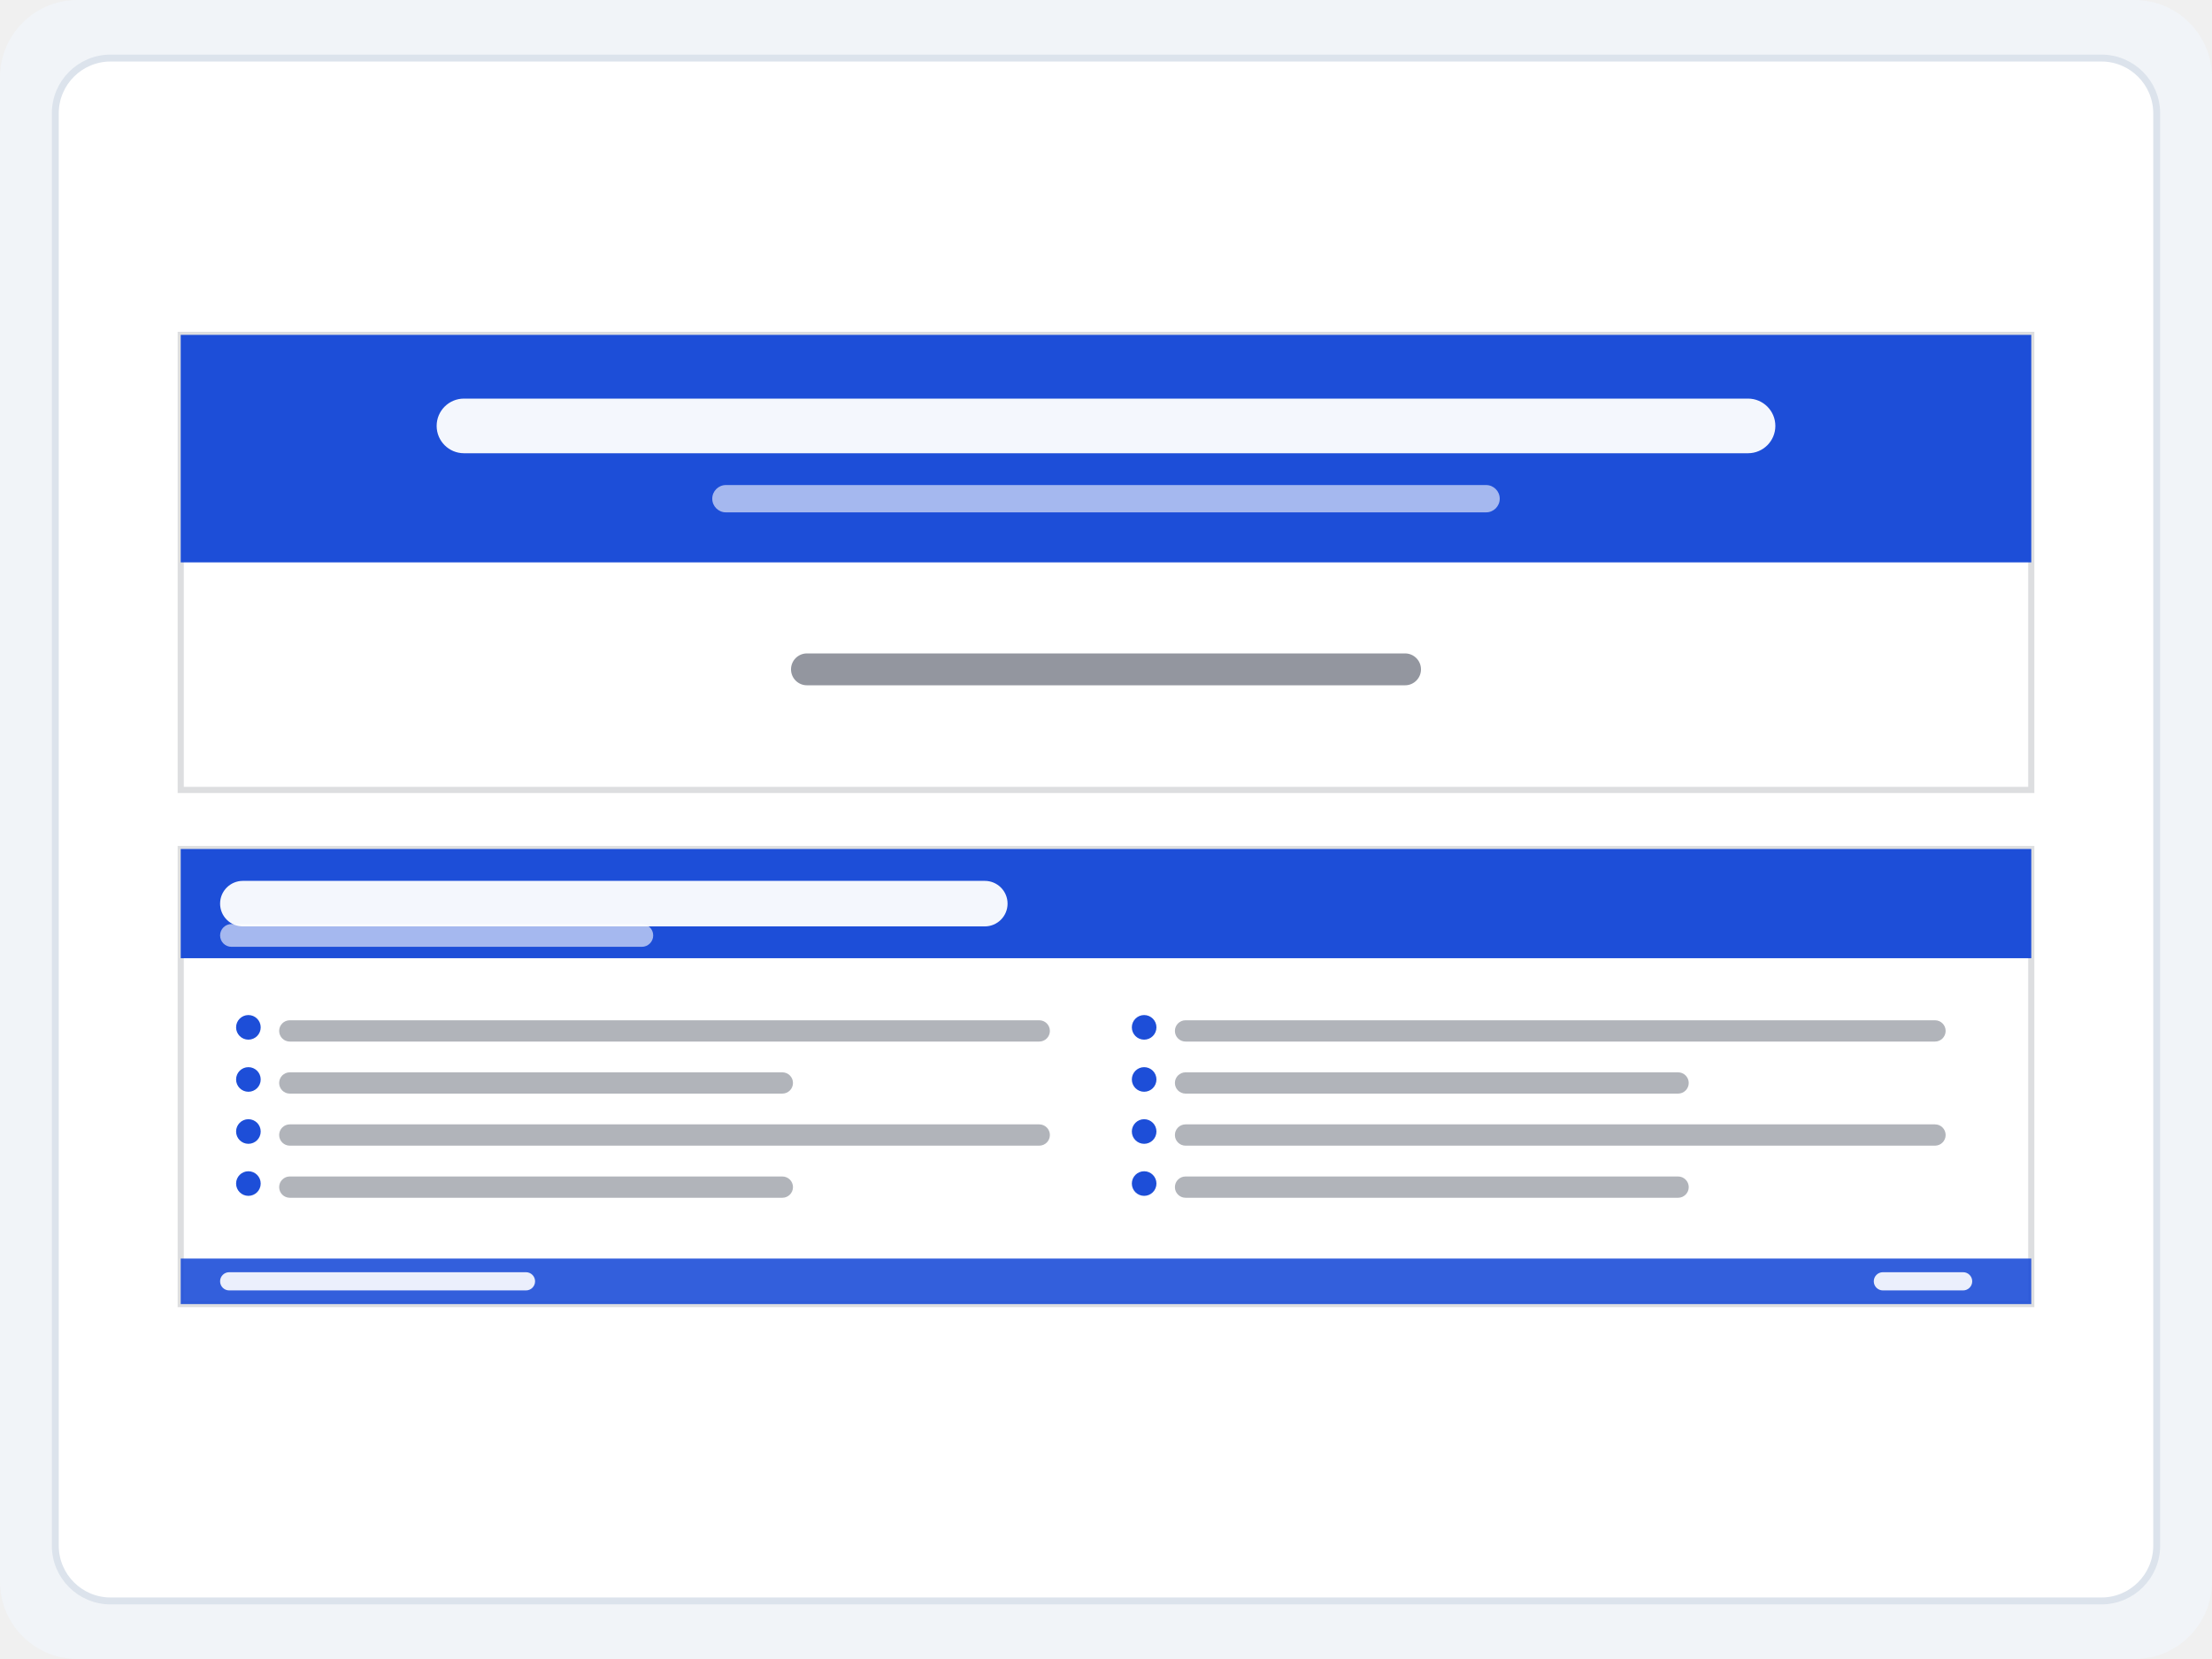
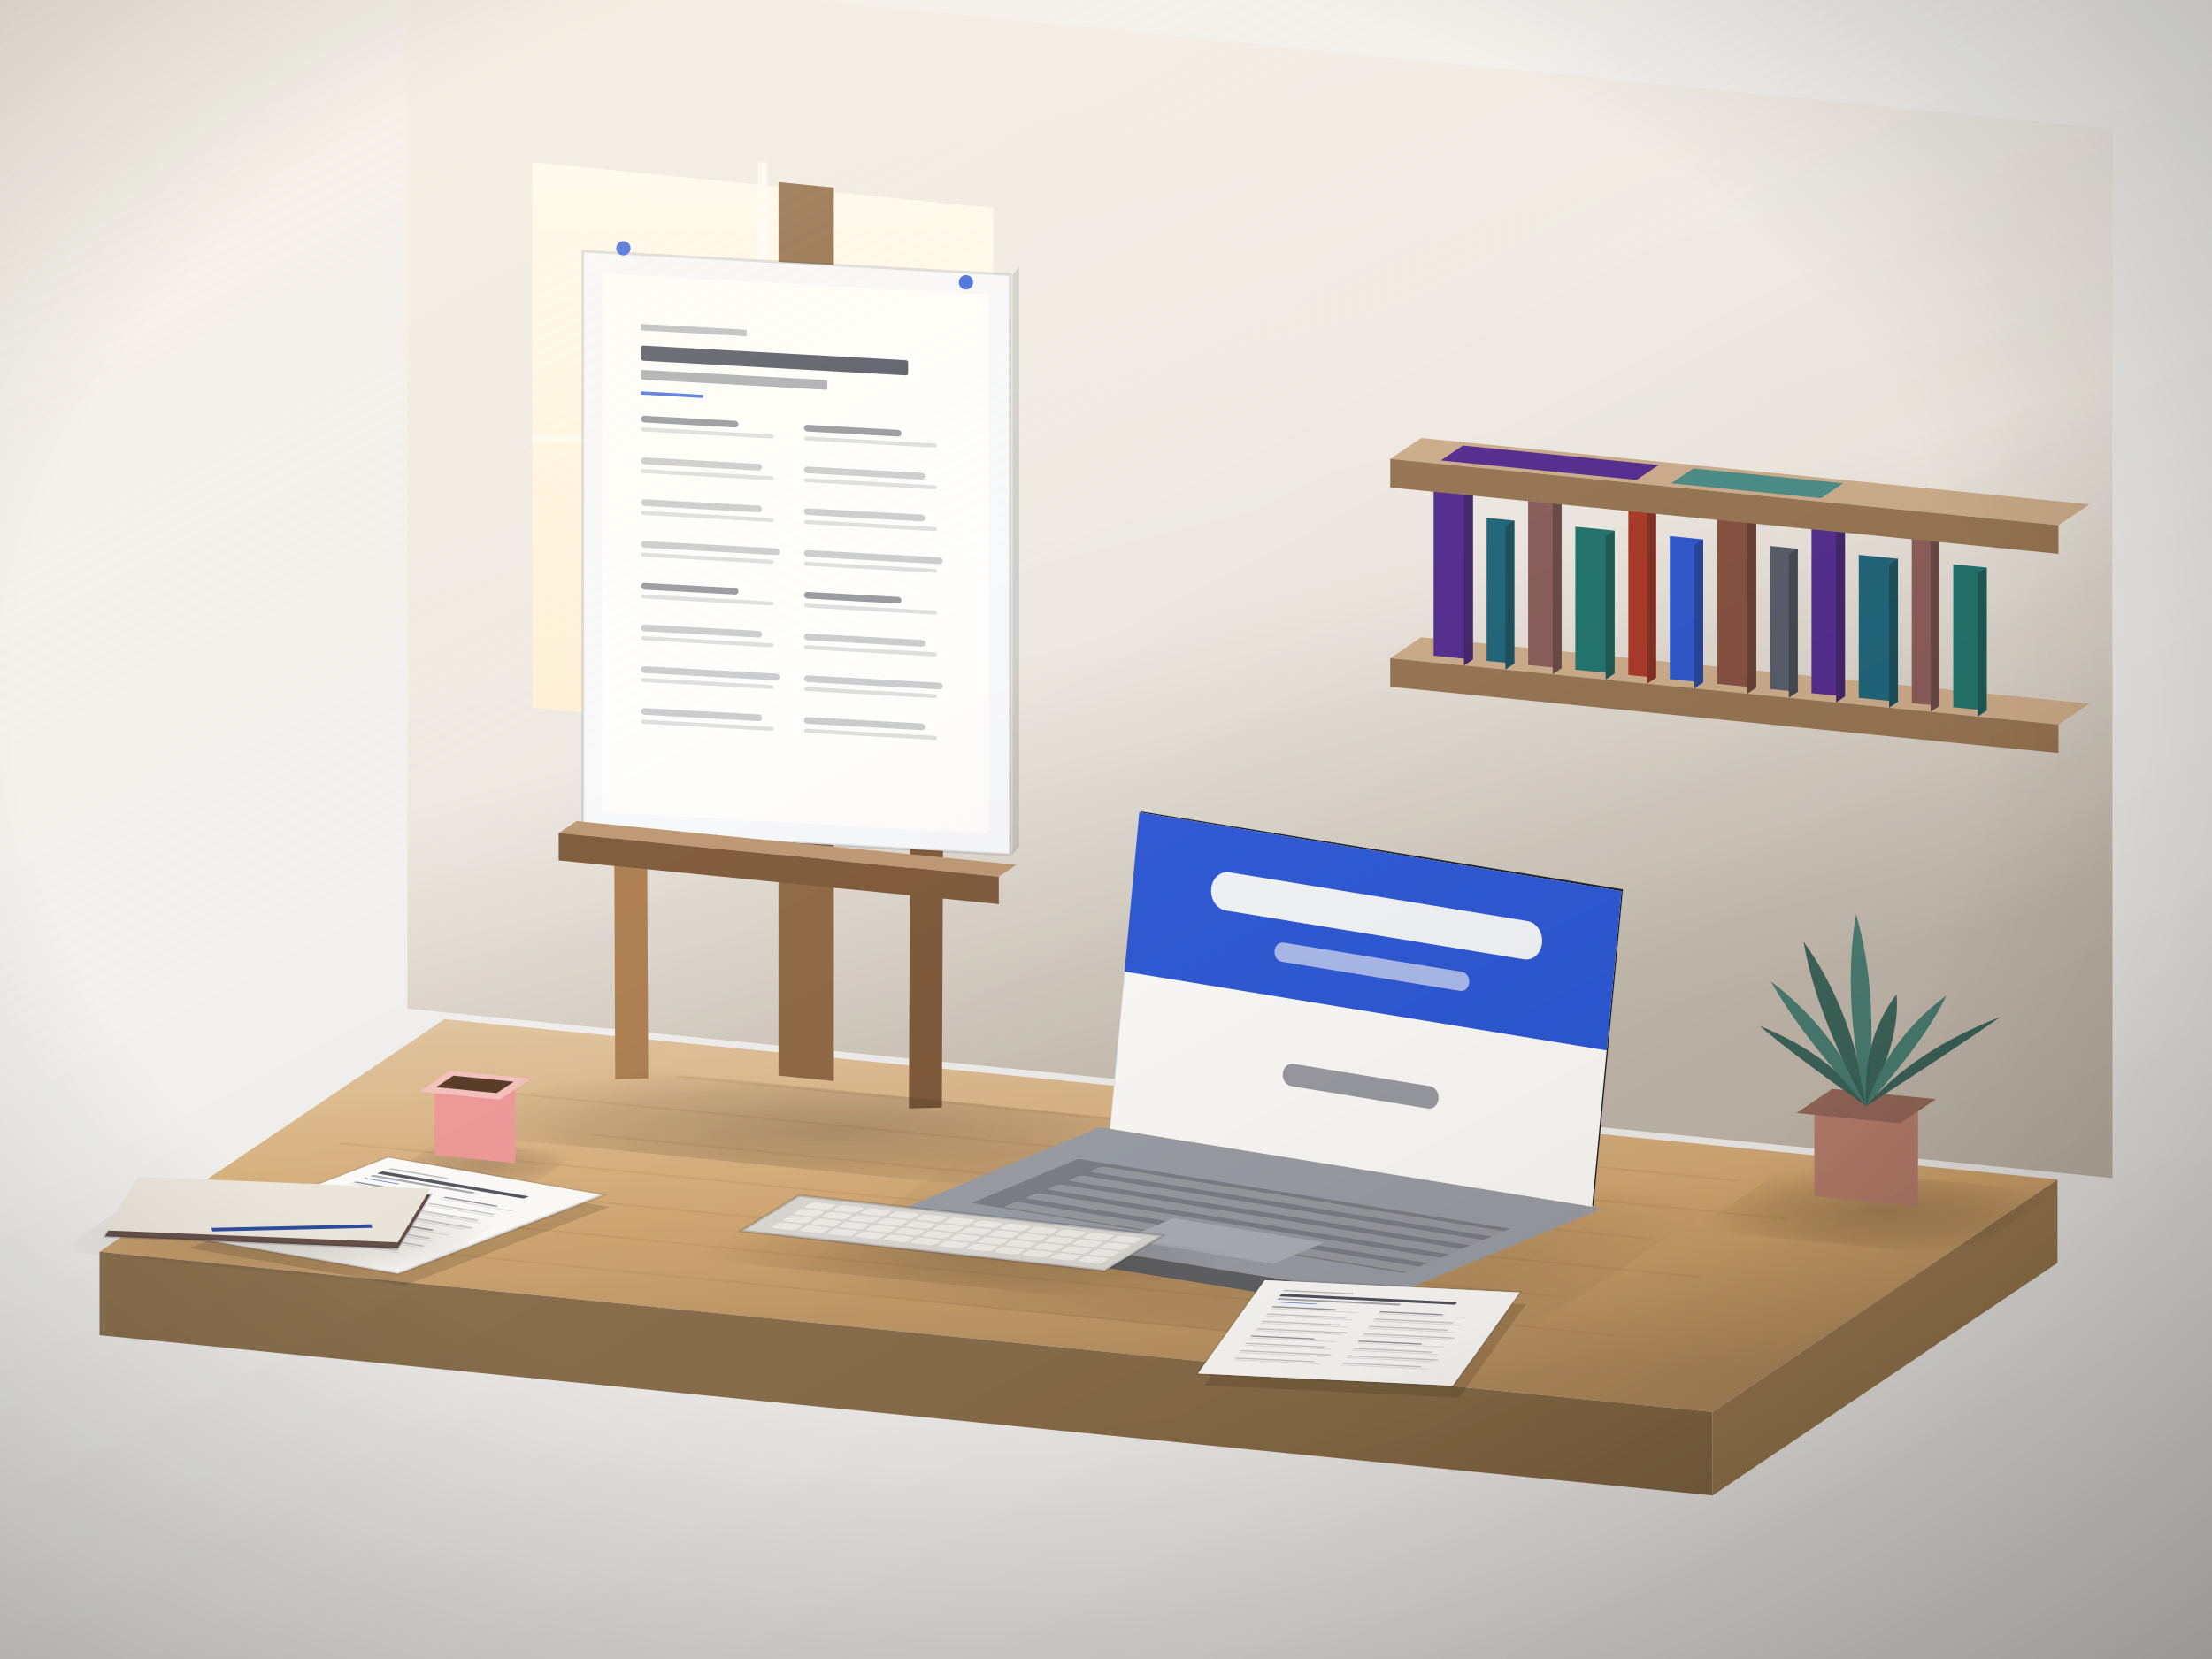
- <svg xmlns="http://www.w3.org/2000/svg" width="320" height="240" viewBox="0 0 320 240" role="img" aria-label="Madrid template preview" data-template-id="beamer-madrid">
-   <rect width="320" height="240" rx="11.2" fill="#F1F4F8" />
-   <rect x="8" y="8.4" width="304" height="223.2" rx="8" fill="#FFFFFF" stroke="#DCE3EC" />
-   <svg x="17.6" y="39.9" width="284.8" height="160.2" viewBox="0 0 320 180" preserveAspectRatio="none" aria-hidden="true">
-     <rect x="9.6" y="9.6" width="300.8" height="73.97" fill="#FFFFFF" stroke="#0F172A24" />
-     <rect x="9.6" y="9.6" width="300.8" height="36.98" fill="#1D4ED8" />
-     <rect x="51.2" y="19.96" width="217.6" height="8.88" rx="4.44" fill="#FFFFFF" opacity="0.95" />
-     <rect x="96" y="34.01" width="128" height="4.44" rx="2.22" fill="#FFFFFF" opacity="0.6" />
-     <rect x="108.8" y="61.38" width="102.4" height="5.18" rx="2.59" fill="#0F172A" opacity="0.45" />
-     <rect x="9.6" y="93.17" width="300.8" height="73.97" fill="#FFFFFF" stroke="#0F172A24" />
-     <rect x="9.6" y="93.17" width="300.8" height="17.75" fill="#1D4ED8" />
-     <rect x="16" y="98.35" width="128" height="7.4" rx="3.7" fill="#FFFFFF" opacity="0.95" />
-     <rect x="16" y="105.37" width="70.4" height="3.7" rx="1.85" fill="#FFFFFF" opacity="0.6" />
-     <circle cx="20.6" cy="122.16" r="2" fill="#1D4ED8" />
-     <rect x="25.6" y="121.01" width="125.28" height="3.46" rx="1.73" fill="#0F172A52" opacity="1" />
-     <circle cx="20.6" cy="130.63" r="2" fill="#1D4ED8" />
-     <rect x="25.6" y="129.47" width="83.52" height="3.46" rx="1.73" fill="#0F172A52" opacity="1" />
-     <circle cx="20.6" cy="139.09" r="2" fill="#1D4ED8" />
-     <rect x="25.6" y="137.93" width="125.28" height="3.46" rx="1.73" fill="#0F172A52" opacity="1" />
-     <circle cx="20.6" cy="147.55" r="2" fill="#1D4ED8" />
-     <rect x="25.6" y="146.4" width="83.52" height="3.46" rx="1.73" fill="#0F172A52" opacity="1" />
-     <circle cx="166.2" cy="122.16" r="2" fill="#1D4ED8" />
-     <rect x="171.2" y="121.01" width="125.28" height="3.46" rx="1.73" fill="#0F172A52" opacity="1" />
-     <circle cx="166.2" cy="130.63" r="2" fill="#1D4ED8" />
-     <rect x="171.2" y="129.47" width="83.52" height="3.46" rx="1.73" fill="#0F172A52" opacity="1" />
-     <circle cx="166.2" cy="139.09" r="2" fill="#1D4ED8" />
-     <rect x="171.2" y="137.93" width="125.28" height="3.46" rx="1.73" fill="#0F172A52" opacity="1" />
-     <circle cx="166.2" cy="147.55" r="2" fill="#1D4ED8" />
-     <rect x="171.2" y="146.4" width="83.52" height="3.46" rx="1.73" fill="#0F172A52" opacity="1" />
-     <rect x="9.6" y="159.74" width="300.8" height="7.4" fill="#1D4ED8e6" />
-     <rect x="16" y="161.96" width="51.2" height="2.96" rx="1.48" fill="#FFFFFF" opacity="0.9" />
-     <rect x="284.8" y="161.96" width="16" height="2.96" rx="1.48" fill="#FFFFFF" opacity="0.9" />
-   </svg>
+ <svg xmlns="http://www.w3.org/2000/svg" width="800" height="600" viewBox="0 0 800 600" role="img" aria-label="Madrid template preview" data-template-id="beamer-madrid">
+   <defs>
+     <linearGradient id="tp-beamer-madrid-wall-1" x1="0" y1="0" x2="0.35" y2="1">
+       <stop offset="0" stop-color="#f0ede9" />
+       <stop offset="0.62" stop-color="#ece8e3" />
+       <stop offset="1" stop-color="#bfb6ab" />
+     </linearGradient>
+     <linearGradient id="tp-beamer-madrid-window-2" x1="0" y1="0" x2="0" y2="1">
+       <stop offset="0" stop-color="#FFFCF2" />
+       <stop offset="1" stop-color="#FFEFD2" />
+     </linearGradient>
+     <linearGradient id="tp-beamer-madrid-desk-3" x1="0" y1="0" x2="0.15" y2="1">
+       <stop offset="0" stop-color="#e1c39e" />
+       <stop offset="0.55" stop-color="#d1a46c" />
+       <stop offset="1" stop-color="#b08a5b" />
+     </linearGradient>
+     <clipPath id="tp-beamer-madrid-grain-4">
+       <path d="M160.76 368.6 L744.13 426.56 L619.37 510.68 L36 452.72 Z" />
+     </clipPath>
+     <radialGradient id="tp-beamer-madrid-shadow-5" cx="0.5" cy="0.5" r="0.5">
+       <stop offset="0" stop-color="#22160A" stop-opacity="0.26" />
+       <stop offset="0.6" stop-color="#22160A" stop-opacity="0.13" />
+       <stop offset="1" stop-color="#22160A" stop-opacity="0" />
+     </radialGradient>
+     <clipPath id="tp-beamer-madrid-board-6">
+       <path d="M217.79 98.84 L357.5 106.53 L357.5 301.65 L217.79 293.96 Z" />
+     </clipPath>
+     <radialGradient id="tp-beamer-madrid-shadow-7" cx="0.5" cy="0.5" r="0.5">
+       <stop offset="0" stop-color="#22160A" stop-opacity="0.24" />
+       <stop offset="0.6" stop-color="#22160A" stop-opacity="0.12" />
+       <stop offset="1" stop-color="#22160A" stop-opacity="0" />
+     </radialGradient>
+     <radialGradient id="tp-beamer-madrid-shadow-8" cx="0.5" cy="0.5" r="0.5">
+       <stop offset="0" stop-color="#22160A" stop-opacity="0.22" />
+       <stop offset="0.6" stop-color="#22160A" stop-opacity="0.11" />
+       <stop offset="1" stop-color="#22160A" stop-opacity="0" />
+     </radialGradient>
+     <radialGradient id="tp-beamer-madrid-shadow-9" cx="0.5" cy="0.5" r="0.5">
+       <stop offset="0" stop-color="#22160A" stop-opacity="0.2" />
+       <stop offset="0.6" stop-color="#22160A" stop-opacity="0.1" />
+       <stop offset="1" stop-color="#22160A" stop-opacity="0" />
+     </radialGradient>
+     <clipPath id="tp-beamer-madrid-keys-10">
+       <path d="M389.91 419.12 L546.16 444.39 L507.56 460.38 L351.31 435.11 Z" />
+     </clipPath>
+     <clipPath id="tp-beamer-madrid-screen-11">
+       <path d="M412.04 293.77 L586.46 321.98 L575.81 436.44 L401.39 408.23 Z" />
+     </clipPath>
+     <linearGradient id="tp-beamer-madrid-page-12" x1="0" y1="1" x2="1" y2="0">
+       <stop offset="0" stop-color="#FFFFFF" />
+       <stop offset="1" stop-color="#ececee" />
+     </linearGradient>
+     <clipPath id="tp-beamer-madrid-sheet-13">
+       <path d="M140.41 418.67 L218.12 432.23 L143.99 460.68 L66.28 447.11 Z" />
+     </clipPath>
+     <linearGradient id="tp-beamer-madrid-page-14" x1="0" y1="1" x2="1" y2="0">
+       <stop offset="0" stop-color="#FFFFFF" />
+       <stop offset="1" stop-color="#ececee" />
+     </linearGradient>
+     <clipPath id="tp-beamer-madrid-sheet-15">
+       <path d="M457.44 463.01 L549.6 467.43 L525.44 501.16 L433.28 496.74 Z" />
+     </clipPath>
+     <radialGradient id="tp-beamer-madrid-shadow-16" cx="0.5" cy="0.5" r="0.5">
+       <stop offset="0" stop-color="#22160A" stop-opacity="0.2" />
+       <stop offset="0.6" stop-color="#22160A" stop-opacity="0.1" />
+       <stop offset="1" stop-color="#22160A" stop-opacity="0" />
+     </radialGradient>
+     <clipPath id="tp-beamer-madrid-keys-17">
+       <path d="M289 432.4 L420.47 446.84 L399.54 459.6 L268.07 445.16 Z" />
+     </clipPath>
+     <radialGradient id="tp-beamer-madrid-shadow-18" cx="0.5" cy="0.5" r="0.5">
+       <stop offset="0" stop-color="#22160A" stop-opacity="0.22" />
+       <stop offset="0.6" stop-color="#22160A" stop-opacity="0.11" />
+       <stop offset="1" stop-color="#22160A" stop-opacity="0" />
+     </radialGradient>
+     <linearGradient id="tp-beamer-madrid-warm-19" x1="0" y1="0" x2="0.7" y2="1">
+       <stop offset="0" stop-color="#FFF4DC" stop-opacity="0.42" />
+       <stop offset="0.45" stop-color="#FFF4DC" stop-opacity="0.1" />
+       <stop offset="1" stop-color="#3B2410" stop-opacity="0.14" />
+     </linearGradient>
+     <radialGradient id="tp-beamer-madrid-vignette-20" cx="0.45" cy="0.42" r="0.8">
+       <stop offset="0.55" stop-color="#000000" stop-opacity="0" />
+       <stop offset="1" stop-color="#000000" stop-opacity="0.28" />
+     </radialGradient>
+   </defs>
+   <path d="M147.29 364.79 L764 426.06 L764 46.66 L147.29 -14.61 Z" fill="url(#tp-beamer-madrid-wall-1)" />
+   <path d="M192.49 255.95 L359.17 272.51 L359.17 75.23 L192.49 58.67 Z" fill="url(#tp-beamer-madrid-window-2)" />
+   <rect x="274.13" y="58.67" width="3.4" height="197.28" fill="#FFFFFF" opacity="0.72" />
+   <rect x="192.49" y="157.31" width="166.68" height="2.6" fill="#FFFFFF" opacity="0.55" />
+   <path d="M513.98 230.49 L755.67 254.5 L744.47 262.05 L502.79 238.04 Z" fill="#c7a684" />
+   <path d="M502.79 248.39 L744.47 272.4 L744.47 262.05 L502.79 238.04 Z" fill="#8d6a48" />
+   <path d="M518.49 237.13 L532.66 238.53 L532.66 173.86 L518.49 172.46 Z" fill="#451c88" />
+   <path d="M532.66 238.53 L529.46 240.69 L529.46 176.02 L532.66 173.86 Z" fill="#321462" />
+   <path d="M537.66 239.03 L547.66 240.02 L547.66 188.29 L537.66 187.29 Z" fill="#0d5a72" />
+   <path d="M547.66 240.02 L544.46 242.18 L544.46 190.44 L547.66 188.29 Z" fill="#094152" />
+   <path d="M552.66 240.52 L564.74 241.72 L564.74 177.05 L552.66 175.85 Z" fill="#7f5151" />
+   <path d="M564.74 241.72 L561.54 243.88 L561.54 179.21 L564.74 177.05 Z" fill="#5b3a3a" />
+   <path d="M569.74 242.22 L583.91 243.62 L583.91 191.89 L569.74 190.48 Z" fill="#0f6864" />
+   <path d="M583.91 243.62 L580.71 245.78 L580.71 194.05 L583.91 191.89 Z" fill="#0b4b48" />
+   <path d="M588.91 244.12 L598.91 245.12 L598.91 180.45 L588.91 179.45 Z" fill="#a22a1a" />
+   <path d="M598.91 245.12 L595.71 247.27 L595.71 182.6 L598.91 180.45 Z" fill="#751e13" />
+   <path d="M603.91 245.61 L615.99 246.81 L615.99 195.08 L603.91 193.88 Z" fill="#1c4aca" />
+   <path d="M615.99 246.81 L612.79 248.97 L612.79 197.23 L615.99 195.08 Z" fill="#143591" />
+   <path d="M620.99 247.31 L635.16 248.72 L635.16 184.05 L620.99 182.64 Z" fill="#7b4336" />
+   <path d="M635.16 248.72 L631.96 250.87 L631.96 186.2 L635.16 184.05 Z" fill="#593027" />
+   <path d="M640.16 249.21 L650.16 250.21 L650.16 198.47 L640.16 197.48 Z" fill="#475061" />
+   <path d="M650.16 250.21 L646.96 252.36 L646.96 200.63 L650.16 198.47 Z" fill="#333a46" />
+   <path d="M655.16 250.7 L667.25 251.9 L667.25 187.24 L655.16 186.03 Z" fill="#451c88" />
+   <path d="M667.25 251.9 L664.05 254.06 L664.05 189.39 L667.25 187.24 Z" fill="#321462" />
+   <path d="M672.25 252.4 L686.41 253.81 L686.41 202.07 L672.25 200.67 Z" fill="#0d5a72" />
+   <path d="M686.41 253.81 L683.22 255.97 L683.22 204.23 L686.41 202.07 Z" fill="#094152" />
+   <path d="M691.41 254.31 L701.42 255.3 L701.42 190.63 L691.41 189.64 Z" fill="#7f5151" />
+   <path d="M701.42 255.3 L698.22 257.46 L698.22 192.79 L701.42 190.63 Z" fill="#5b3a3a" />
+   <path d="M706.42 255.8 L718.5 257 L718.5 205.26 L706.42 204.06 Z" fill="#0f6864" />
+   <path d="M718.5 257 L715.3 259.15 L715.3 207.42 L718.5 205.26 Z" fill="#0b4b48" />
+   <path d="M513.98 158.41 L755.67 182.42 L744.47 189.97 L502.79 165.96 Z" fill="#c7a684" />
+   <path d="M502.79 176.3 L744.47 200.31 L744.47 189.97 L502.79 165.96 Z" fill="#8d6a48" />
+   <path d="M529.05 161.14 L599.89 168.18 L591.89 173.57 L521.05 166.53 Z" fill="#451c88" />
+   <path d="M612.39 169.42 L666.56 174.8 L658.56 180.19 L604.39 174.81 Z" fill="#3a8380" />
+   <path d="M160.76 368.6 L744.13 426.56 L619.37 510.68 L36 452.72 Z" fill="url(#tp-beamer-madrid-desk-3)" />
+   <path d="M36 482.9 L619.37 540.86 L619.37 510.68 L36 452.72 Z" fill="#826643" />
+   <path d="M619.37 540.86 L744.13 456.74 L744.13 426.56 L619.37 510.68 Z" fill="#96764e" />
+   <g clip-path="url(#tp-beamer-madrid-grain-4)">
+     <g transform="matrix(4.17 0.41 -1.6 1.08 160.76 368.6)">
+       <rect x="24" y="9.75" width="92" height="0.6" fill="#8A5A2B" opacity="0.13" />
+       <rect x="6" y="19.5" width="118" height="0.6" fill="#8A5A2B" opacity="0.13" />
+       <rect x="24" y="29.25" width="92" height="0.6" fill="#8A5A2B" opacity="0.13" />
+       <rect x="6" y="39" width="118" height="0.6" fill="#8A5A2B" opacity="0.13" />
+       <rect x="24" y="48.75" width="92" height="0.6" fill="#8A5A2B" opacity="0.13" />
+       <rect x="6" y="58.5" width="118" height="0.6" fill="#8A5A2B" opacity="0.13" />
+       <rect x="24" y="68.25" width="92" height="0.6" fill="#8A5A2B" opacity="0.13" />
+     </g>
+   </g>
+   <path d="M222.51 390.33 L221.22 99.37 L233.14 99.07 L234.43 390.03 Z" fill="#a77647" />
+   <path d="M328.72 400.88 L330.01 110.18 L341.93 109.88 L340.64 400.58 Z" fill="#744e2e" />
+   <path d="M281.56 389.02 L281.56 65.85 L301.56 67.84 L301.56 391 Z" fill="#865e39" />
+   <path d="M201.77 384.19 L437.79 407.63 L399.4 433.52 L163.38 410.07 Z" fill="url(#tp-beamer-madrid-shadow-5)" />
+   <path d="M366.19 99.41 L368.6 96.47 L368.6 306.24 L366.19 309.18 Z" fill="#0F172A24" />
+   <path d="M210.77 90.84 L365.32 99.34 L365.32 309.11 L210.77 300.61 Z" fill="#f7f9fe" stroke="#0F172A24" />
+   <g clip-path="url(#tp-beamer-madrid-board-6)">
+     <g transform="matrix(0.54 0.03 0 0.53 217.79 98.84)">
+       <rect width="260" height="367.71" fill="#FFFFFF" />
+       <rect x="26" y="33.09" width="70.72" height="4.41" fill="#0F172A" opacity="0.3" />
+       <rect x="26" y="47.8" width="178.88" height="10.3" rx="1.47" fill="#0F172A" opacity="0.78" />
+       <rect x="26" y="64.35" width="124.8" height="6.62" rx="1.1" fill="#0F172A" opacity="0.38" />
+       <rect x="26" y="79.06" width="41.6" height="2.21" fill="#1D4ED8d9" />
+       <rect x="26" y="95.61" width="65.21" height="4.56" rx="2.28" fill="#0F172A" opacity="0.48" />
+       <rect x="26" y="103.59" width="88.92" height="2.74" rx="1.37" fill="#0F172A" opacity="0.15" />
+       <rect x="26" y="124.1" width="81.02" height="4.56" rx="2.28" fill="#0F172A" opacity="0.24" />
+       <rect x="26" y="132.08" width="88.92" height="2.74" rx="1.37" fill="#0F172A" opacity="0.15" />
+       <rect x="26" y="152.6" width="81.02" height="4.56" rx="2.28" fill="#0F172A" opacity="0.24" />
+       <rect x="26" y="160.58" width="88.92" height="2.74" rx="1.37" fill="#0F172A" opacity="0.15" />
+       <rect x="26" y="181.1" width="92.87" height="4.56" rx="2.28" fill="#0F172A" opacity="0.24" />
+       <rect x="26" y="189.08" width="88.92" height="2.74" rx="1.37" fill="#0F172A" opacity="0.15" />
+       <rect x="26" y="209.6" width="65.21" height="4.56" rx="2.28" fill="#0F172A" opacity="0.48" />
+       <rect x="26" y="217.58" width="88.92" height="2.74" rx="1.37" fill="#0F172A" opacity="0.15" />
+       <rect x="26" y="238.09" width="81.02" height="4.56" rx="2.28" fill="#0F172A" opacity="0.24" />
+       <rect x="26" y="246.07" width="88.92" height="2.74" rx="1.37" fill="#0F172A" opacity="0.15" />
+       <rect x="26" y="266.59" width="92.87" height="4.56" rx="2.28" fill="#0F172A" opacity="0.24" />
+       <rect x="26" y="274.57" width="88.92" height="2.74" rx="1.37" fill="#0F172A" opacity="0.15" />
+       <rect x="26" y="295.09" width="81.02" height="4.56" rx="2.28" fill="#0F172A" opacity="0.24" />
+       <rect x="26" y="303.07" width="88.92" height="2.74" rx="1.37" fill="#0F172A" opacity="0.15" />
+       <rect x="135.2" y="95.61" width="65.21" height="4.56" rx="2.28" fill="#0F172A" opacity="0.48" />
+       <rect x="135.2" y="103.59" width="88.92" height="2.74" rx="1.37" fill="#0F172A" opacity="0.15" />
+       <rect x="135.2" y="124.1" width="81.02" height="4.56" rx="2.28" fill="#0F172A" opacity="0.24" />
+       <rect x="135.2" y="132.08" width="88.92" height="2.74" rx="1.37" fill="#0F172A" opacity="0.15" />
+       <rect x="135.2" y="152.6" width="81.02" height="4.56" rx="2.28" fill="#0F172A" opacity="0.24" />
+       <rect x="135.2" y="160.58" width="88.92" height="2.74" rx="1.37" fill="#0F172A" opacity="0.15" />
+       <rect x="135.2" y="181.1" width="92.87" height="4.56" rx="2.28" fill="#0F172A" opacity="0.24" />
+       <rect x="135.2" y="189.08" width="88.92" height="2.74" rx="1.37" fill="#0F172A" opacity="0.15" />
+       <rect x="135.2" y="209.6" width="65.21" height="4.56" rx="2.28" fill="#0F172A" opacity="0.48" />
+       <rect x="135.2" y="217.58" width="88.92" height="2.74" rx="1.37" fill="#0F172A" opacity="0.15" />
+       <rect x="135.2" y="238.09" width="81.02" height="4.56" rx="2.28" fill="#0F172A" opacity="0.24" />
+       <rect x="135.2" y="246.07" width="88.92" height="2.74" rx="1.37" fill="#0F172A" opacity="0.15" />
+       <rect x="135.2" y="266.59" width="92.87" height="4.56" rx="2.28" fill="#0F172A" opacity="0.24" />
+       <rect x="135.2" y="274.57" width="88.92" height="2.74" rx="1.37" fill="#0F172A" opacity="0.15" />
+       <rect x="135.2" y="295.09" width="81.02" height="4.56" rx="2.28" fill="#0F172A" opacity="0.24" />
+       <rect x="135.2" y="303.07" width="88.92" height="2.74" rx="1.37" fill="#0F172A" opacity="0.15" />
+     </g>
+   </g>
+   <circle cx="225.45" cy="89.79" r="2.6" fill="#1D4ED8eb" />
+   <circle cx="349.36" cy="102.1" r="2.6" fill="#1D4ED8eb" />
+   <path d="M202.06 301.27 L361.23 317.08 L367.63 312.77 L208.45 296.96 Z" fill="#b9916c" />
+   <path d="M202.06 311.19 L361.23 327 L361.23 317.08 L202.06 301.27 Z" fill="#744e2e" />
+   <path d="M646.99 421.46 L744.5 431.15 L709.95 454.44 L612.44 444.75 Z" fill="url(#tp-beamer-madrid-shadow-7)" />
+   <path d="M656.18 432.67 L693.69 436.4 L693.69 401.9 L656.18 398.18 Z" fill="#b37969" />
+   <path d="M662.66 393.81 L700.16 397.54 L687.21 406.27 L649.71 402.55 Z" fill="#8f6154" />
+   <path d="M674.94 400.04 Q648.64 381.53 636.35 371.01 Q662.64 381.53 674.94 400.04" fill="#2a5750" opacity="0.96" />
+   <path d="M674.94 400.04 Q650.74 373.51 640.54 354.98 Q664.74 373.51 674.94 400.04" fill="#38746a" opacity="0.96" />
+   <path d="M674.94 400.04 Q656.61 366.29 652.29 340.54 Q670.61 366.29 674.94 400.04" fill="#2a5750" opacity="0.96" />
+   <path d="M674.94 400.04 Q666.1 361.3 671.26 330.57 Q680.1 361.3 674.94 400.04" fill="#38746a" opacity="0.96" />
+   <path d="M674.94 400.04 Q673.42 375.83 685.9 359.62 Q687.42 375.83 674.94 400.04" fill="#2a5750" opacity="0.96" />
+   <path d="M674.94 400.04 Q682.42 376.05 703.91 360.07 Q696.42 376.05 674.94 400.04" fill="#38746a" opacity="0.96" />
+   <path d="M674.94 400.04 Q692.25 379.88 723.57 367.73 Q706.25 379.88 674.94 400.04" fill="#2a5750" opacity="0.96" />
+   <path d="M159.47 412.18 L209.05 417.11 L190.02 429.95 L140.43 425.02 Z" fill="url(#tp-beamer-madrid-shadow-8)" />
+   <path d="M157.2 417.74 L186.37 420.64 L186.37 393.91 L157.2 391.01 Z" fill="#ee9393" />
+   <path d="M162.8 387.24 L191.97 390.14 L180.77 397.68 L151.6 394.79 Z" fill="#f5bebe" />
+   <path d="M163.93 389.04 L185.8 391.21 L179.65 395.36 L157.77 393.19 Z" fill="#4A2C16" />
+   <path d="M174.26 406.53 q10 -3 10 4.5 q0 6.5 -10 3" fill="none" stroke="#ee9393" stroke-width="2.4" />
+   <path d="M362.1 408.85 L622.11 434.69 L538.58 491.01 L278.56 465.18 Z" fill="url(#tp-beamer-madrid-shadow-9)" />
+   <path d="M397.76 407.64 L579.45 437.03 L502.25 469 L320.56 439.62 Z" fill="#949aa5" />
+   <path d="M320.56 439.62 L502.25 469 L502.25 475.04 L320.56 445.65 Z" fill="#565960" />
+   <path d="M389.91 419.12 L546.16 444.39 L507.56 460.38 L351.31 435.11 Z" fill="#737881" />
+   <g clip-path="url(#tp-beamer-madrid-keys-10)">
+     <g transform="matrix(3.79 0.61 -2.37 0.98 389.91 419.12)">
+       <rect x="2.88" y="0.98" width="42.24" height="1.96" rx="0.39" fill="#FFFFFF" opacity="0.22" />
+       <rect x="2.88" y="4.24" width="42.24" height="1.96" rx="0.39" fill="#FFFFFF" opacity="0.22" />
+       <rect x="2.88" y="7.51" width="42.24" height="1.96" rx="0.39" fill="#FFFFFF" opacity="0.22" />
+       <rect x="2.88" y="10.77" width="42.24" height="1.96" rx="0.39" fill="#FFFFFF" opacity="0.22" />
+       <rect x="2.88" y="14.04" width="42.24" height="1.96" rx="0.39" fill="#FFFFFF" opacity="0.22" />
+     </g>
+   </g>
+   <path d="M424.42 440.57 L478.93 449.39 L460.4 457.06 L405.9 448.24 Z" fill="#a7acb5" />
+   <path d="M412.52 293.44 L586.94 321.65 L576.29 436.11 L401.87 407.91 Z" fill="#0b101d" />
+   <g clip-path="url(#tp-beamer-madrid-screen-11)">
+     <g transform="matrix(0.55 0.09 -0.06 0.64 412.04 293.77)">
+       <rect x="0" y="0" width="320" height="180" fill="#FFFFFF" stroke="#0F172A24" />
+       <rect x="0" y="0" width="320" height="90" fill="#1D4ED8" />
+       <rect x="51.2" y="25.2" width="217.6" height="21.6" rx="10.8" fill="#FFFFFF" opacity="0.95" />
+       <rect x="96" y="59.4" width="128" height="10.8" rx="5.4" fill="#FFFFFF" opacity="0.6" />
+       <rect x="108.8" y="126" width="102.4" height="12.6" rx="6.3" fill="#0F172A" opacity="0.45" />
+     </g>
+   </g>
+   <path d="M142.66 422.96 L220.36 436.53 L146.24 464.97 L68.53 451.41 Z" fill="#2417082e" />
+   <path d="M140.41 418.67 L218.12 432.23 L143.99 460.68 L66.28 447.11 Z" fill="url(#tp-beamer-madrid-page-12)" stroke="#0F172A1f" />
+   <g clip-path="url(#tp-beamer-madrid-sheet-13)">
+     <g transform="matrix(0.35 0.06 -0.24 0.09 140.41 418.67)">
+       <rect width="220" height="311.14" fill="#FFFFFF" />
+       <rect x="22" y="28" width="59.84" height="3.73" fill="#0F172A" opacity="0.3" />
+       <rect x="22" y="40.45" width="151.36" height="8.71" rx="1.24" fill="#0F172A" opacity="0.78" />
+       <rect x="22" y="54.45" width="105.6" height="5.6" rx="0.93" fill="#0F172A" opacity="0.38" />
+       <rect x="22" y="66.9" width="35.2" height="1.87" fill="#1D4ED8d9" />
+       <rect x="22" y="80.9" width="55.18" height="3.86" rx="1.93" fill="#0F172A" opacity="0.48" />
+       <rect x="22" y="87.65" width="75.24" height="2.31" rx="1.16" fill="#0F172A" opacity="0.15" />
+       <rect x="22" y="105.01" width="68.55" height="3.86" rx="1.93" fill="#0F172A" opacity="0.24" />
+       <rect x="22" y="111.76" width="75.24" height="2.31" rx="1.16" fill="#0F172A" opacity="0.15" />
+       <rect x="22" y="129.12" width="68.55" height="3.86" rx="1.93" fill="#0F172A" opacity="0.24" />
+       <rect x="22" y="135.88" width="75.24" height="2.31" rx="1.16" fill="#0F172A" opacity="0.15" />
+       <rect x="22" y="153.24" width="78.58" height="3.86" rx="1.93" fill="#0F172A" opacity="0.24" />
+       <rect x="22" y="159.99" width="75.24" height="2.31" rx="1.16" fill="#0F172A" opacity="0.15" />
+       <rect x="22" y="177.35" width="55.18" height="3.86" rx="1.93" fill="#0F172A" opacity="0.48" />
+       <rect x="22" y="184.1" width="75.24" height="2.31" rx="1.16" fill="#0F172A" opacity="0.15" />
+       <rect x="22" y="201.47" width="68.55" height="3.86" rx="1.93" fill="#0F172A" opacity="0.24" />
+       <rect x="22" y="208.22" width="75.24" height="2.31" rx="1.16" fill="#0F172A" opacity="0.15" />
+       <rect x="22" y="225.58" width="78.58" height="3.86" rx="1.93" fill="#0F172A" opacity="0.24" />
+       <rect x="22" y="232.33" width="75.24" height="2.31" rx="1.16" fill="#0F172A" opacity="0.15" />
+       <rect x="22" y="249.69" width="68.55" height="3.86" rx="1.93" fill="#0F172A" opacity="0.24" />
+       <rect x="22" y="256.44" width="75.24" height="2.31" rx="1.16" fill="#0F172A" opacity="0.15" />
+       <rect x="114.4" y="80.9" width="55.18" height="3.86" rx="1.93" fill="#0F172A" opacity="0.48" />
+       <rect x="114.4" y="87.65" width="75.24" height="2.31" rx="1.16" fill="#0F172A" opacity="0.15" />
+       <rect x="114.4" y="105.01" width="68.55" height="3.86" rx="1.93" fill="#0F172A" opacity="0.24" />
+       <rect x="114.4" y="111.76" width="75.24" height="2.31" rx="1.16" fill="#0F172A" opacity="0.15" />
+       <rect x="114.4" y="129.12" width="68.55" height="3.86" rx="1.93" fill="#0F172A" opacity="0.24" />
+       <rect x="114.4" y="135.88" width="75.24" height="2.31" rx="1.16" fill="#0F172A" opacity="0.15" />
+       <rect x="114.4" y="153.24" width="78.58" height="3.86" rx="1.93" fill="#0F172A" opacity="0.24" />
+       <rect x="114.4" y="159.99" width="75.24" height="2.31" rx="1.16" fill="#0F172A" opacity="0.15" />
+       <rect x="114.4" y="177.35" width="55.18" height="3.86" rx="1.93" fill="#0F172A" opacity="0.48" />
+       <rect x="114.4" y="184.1" width="75.24" height="2.31" rx="1.16" fill="#0F172A" opacity="0.15" />
+       <rect x="114.4" y="201.47" width="68.55" height="3.86" rx="1.93" fill="#0F172A" opacity="0.24" />
+       <rect x="114.4" y="208.22" width="75.24" height="2.31" rx="1.16" fill="#0F172A" opacity="0.15" />
+       <rect x="114.4" y="225.58" width="78.58" height="3.86" rx="1.93" fill="#0F172A" opacity="0.24" />
+       <rect x="114.4" y="232.33" width="75.24" height="2.31" rx="1.16" fill="#0F172A" opacity="0.15" />
+       <rect x="114.4" y="249.69" width="68.55" height="3.86" rx="1.93" fill="#0F172A" opacity="0.24" />
+       <rect x="114.4" y="256.44" width="75.24" height="2.31" rx="1.16" fill="#0F172A" opacity="0.15" />
+     </g>
+   </g>
+   <path d="M459.69 467.3 L551.85 471.72 L527.69 505.46 L435.53 501.04 Z" fill="#2417082e" />
+   <path d="M457.44 463.01 L549.6 467.43 L525.44 501.16 L433.28 496.74 Z" fill="url(#tp-beamer-madrid-page-14)" stroke="#0F172A1f" />
+   <g clip-path="url(#tp-beamer-madrid-sheet-15)">
+     <g transform="matrix(0.42 0.02 -0.08 0.11 457.44 463.01)">
+       <rect width="220" height="311.14" fill="#FFFFFF" />
+       <rect x="22" y="28" width="59.84" height="3.73" fill="#0F172A" opacity="0.3" />
+       <rect x="22" y="40.45" width="151.36" height="8.71" rx="1.24" fill="#0F172A" opacity="0.78" />
+       <rect x="22" y="54.45" width="105.6" height="5.6" rx="0.93" fill="#0F172A" opacity="0.38" />
+       <rect x="22" y="66.9" width="35.2" height="1.87" fill="#1D4ED8d9" />
+       <rect x="22" y="80.9" width="55.18" height="3.86" rx="1.93" fill="#0F172A" opacity="0.48" />
+       <rect x="22" y="87.65" width="75.24" height="2.31" rx="1.16" fill="#0F172A" opacity="0.15" />
+       <rect x="22" y="105.01" width="68.55" height="3.86" rx="1.93" fill="#0F172A" opacity="0.24" />
+       <rect x="22" y="111.76" width="75.24" height="2.31" rx="1.16" fill="#0F172A" opacity="0.15" />
+       <rect x="22" y="129.12" width="68.55" height="3.86" rx="1.93" fill="#0F172A" opacity="0.24" />
+       <rect x="22" y="135.88" width="75.24" height="2.31" rx="1.16" fill="#0F172A" opacity="0.15" />
+       <rect x="22" y="153.24" width="78.58" height="3.86" rx="1.93" fill="#0F172A" opacity="0.24" />
+       <rect x="22" y="159.99" width="75.24" height="2.31" rx="1.16" fill="#0F172A" opacity="0.15" />
+       <rect x="22" y="177.35" width="55.18" height="3.86" rx="1.93" fill="#0F172A" opacity="0.48" />
+       <rect x="22" y="184.1" width="75.24" height="2.31" rx="1.16" fill="#0F172A" opacity="0.15" />
+       <rect x="22" y="201.47" width="68.55" height="3.86" rx="1.93" fill="#0F172A" opacity="0.24" />
+       <rect x="22" y="208.22" width="75.24" height="2.31" rx="1.16" fill="#0F172A" opacity="0.15" />
+       <rect x="22" y="225.58" width="78.58" height="3.86" rx="1.93" fill="#0F172A" opacity="0.24" />
+       <rect x="22" y="232.33" width="75.24" height="2.31" rx="1.16" fill="#0F172A" opacity="0.15" />
+       <rect x="22" y="249.69" width="68.55" height="3.86" rx="1.93" fill="#0F172A" opacity="0.24" />
+       <rect x="22" y="256.44" width="75.24" height="2.31" rx="1.16" fill="#0F172A" opacity="0.15" />
+       <rect x="114.4" y="80.9" width="55.18" height="3.86" rx="1.93" fill="#0F172A" opacity="0.48" />
+       <rect x="114.4" y="87.65" width="75.24" height="2.31" rx="1.16" fill="#0F172A" opacity="0.15" />
+       <rect x="114.4" y="105.01" width="68.55" height="3.86" rx="1.93" fill="#0F172A" opacity="0.24" />
+       <rect x="114.4" y="111.76" width="75.24" height="2.31" rx="1.16" fill="#0F172A" opacity="0.15" />
+       <rect x="114.4" y="129.12" width="68.55" height="3.86" rx="1.93" fill="#0F172A" opacity="0.24" />
+       <rect x="114.4" y="135.88" width="75.24" height="2.31" rx="1.16" fill="#0F172A" opacity="0.15" />
+       <rect x="114.4" y="153.24" width="78.58" height="3.86" rx="1.93" fill="#0F172A" opacity="0.24" />
+       <rect x="114.4" y="159.99" width="75.24" height="2.31" rx="1.16" fill="#0F172A" opacity="0.15" />
+       <rect x="114.4" y="177.35" width="55.18" height="3.86" rx="1.93" fill="#0F172A" opacity="0.48" />
+       <rect x="114.4" y="184.1" width="75.24" height="2.31" rx="1.16" fill="#0F172A" opacity="0.15" />
+       <rect x="114.4" y="201.47" width="68.55" height="3.86" rx="1.93" fill="#0F172A" opacity="0.24" />
+       <rect x="114.4" y="208.22" width="75.24" height="2.31" rx="1.16" fill="#0F172A" opacity="0.15" />
+       <rect x="114.4" y="225.58" width="78.58" height="3.86" rx="1.93" fill="#0F172A" opacity="0.24" />
+       <rect x="114.4" y="232.33" width="75.24" height="2.31" rx="1.16" fill="#0F172A" opacity="0.15" />
+       <rect x="114.4" y="249.69" width="68.55" height="3.86" rx="1.93" fill="#0F172A" opacity="0.24" />
+       <rect x="114.4" y="256.44" width="75.24" height="2.31" rx="1.16" fill="#0F172A" opacity="0.15" />
+     </g>
+   </g>
+   <path d="M279.82 435.96 L446.5 452.52 L417.71 471.93 L251.03 455.37 Z" fill="url(#tp-beamer-madrid-shadow-16)" />
+   <path d="M289 432.4 L420.47 446.84 L399.54 459.6 L268.07 445.16 Z" fill="#dbdad8" stroke="#0F172A2e" />
+   <g clip-path="url(#tp-beamer-madrid-keys-17)">
+     <g transform="matrix(4.11 0.45 -1.74 1.06 289 432.4)">
+       <rect x="1.8" y="1.4" width="2.1" height="1.9" rx="0.4" fill="#FFFFFF" opacity="0.6" />
+       <rect x="4.25" y="1.4" width="2.1" height="1.9" rx="0.4" fill="#FFFFFF" opacity="0.6" />
+       <rect x="6.7" y="1.4" width="2.1" height="1.9" rx="0.4" fill="#FFFFFF" opacity="0.6" />
+       <rect x="9.15" y="1.4" width="2.1" height="1.9" rx="0.4" fill="#FFFFFF" opacity="0.6" />
+       <rect x="11.6" y="1.4" width="2.1" height="1.9" rx="0.4" fill="#FFFFFF" opacity="0.6" />
+       <rect x="14.05" y="1.4" width="2.1" height="1.9" rx="0.4" fill="#FFFFFF" opacity="0.6" />
+       <rect x="16.5" y="1.4" width="2.1" height="1.9" rx="0.4" fill="#FFFFFF" opacity="0.6" />
+       <rect x="18.95" y="1.4" width="2.1" height="1.9" rx="0.4" fill="#FFFFFF" opacity="0.6" />
+       <rect x="21.4" y="1.4" width="2.1" height="1.9" rx="0.4" fill="#FFFFFF" opacity="0.6" />
+       <rect x="23.85" y="1.4" width="2.1" height="1.9" rx="0.4" fill="#FFFFFF" opacity="0.6" />
+       <rect x="26.3" y="1.4" width="2.1" height="1.9" rx="0.4" fill="#FFFFFF" opacity="0.6" />
+       <rect x="28.75" y="1.4" width="2.1" height="1.9" rx="0.4" fill="#FFFFFF" opacity="0.6" />
+       <rect x="1.8" y="3.7" width="2.1" height="1.9" rx="0.4" fill="#FFFFFF" opacity="0.6" />
+       <rect x="4.25" y="3.7" width="2.1" height="1.9" rx="0.4" fill="#FFFFFF" opacity="0.6" />
+       <rect x="6.7" y="3.7" width="2.1" height="1.9" rx="0.4" fill="#FFFFFF" opacity="0.6" />
+       <rect x="9.15" y="3.7" width="2.1" height="1.9" rx="0.4" fill="#FFFFFF" opacity="0.6" />
+       <rect x="11.6" y="3.7" width="2.1" height="1.9" rx="0.4" fill="#FFFFFF" opacity="0.6" />
+       <rect x="14.05" y="3.7" width="2.1" height="1.9" rx="0.4" fill="#FFFFFF" opacity="0.6" />
+       <rect x="16.5" y="3.7" width="2.1" height="1.9" rx="0.4" fill="#FFFFFF" opacity="0.6" />
+       <rect x="18.95" y="3.7" width="2.1" height="1.9" rx="0.4" fill="#FFFFFF" opacity="0.6" />
+       <rect x="21.4" y="3.7" width="2.1" height="1.9" rx="0.4" fill="#FFFFFF" opacity="0.6" />
+       <rect x="23.85" y="3.7" width="2.1" height="1.9" rx="0.4" fill="#FFFFFF" opacity="0.6" />
+       <rect x="26.3" y="3.7" width="2.1" height="1.9" rx="0.4" fill="#FFFFFF" opacity="0.6" />
+       <rect x="28.75" y="3.7" width="2.1" height="1.9" rx="0.4" fill="#FFFFFF" opacity="0.6" />
+       <rect x="1.8" y="6" width="2.1" height="1.9" rx="0.4" fill="#FFFFFF" opacity="0.6" />
+       <rect x="4.25" y="6" width="2.1" height="1.9" rx="0.4" fill="#FFFFFF" opacity="0.6" />
+       <rect x="6.7" y="6" width="2.1" height="1.9" rx="0.4" fill="#FFFFFF" opacity="0.6" />
+       <rect x="9.15" y="6" width="2.1" height="1.9" rx="0.4" fill="#FFFFFF" opacity="0.6" />
+       <rect x="11.6" y="6" width="2.1" height="1.9" rx="0.4" fill="#FFFFFF" opacity="0.6" />
+       <rect x="14.05" y="6" width="2.1" height="1.9" rx="0.4" fill="#FFFFFF" opacity="0.6" />
+       <rect x="16.5" y="6" width="2.1" height="1.9" rx="0.4" fill="#FFFFFF" opacity="0.6" />
+       <rect x="18.95" y="6" width="2.1" height="1.9" rx="0.4" fill="#FFFFFF" opacity="0.6" />
+       <rect x="21.4" y="6" width="2.1" height="1.9" rx="0.4" fill="#FFFFFF" opacity="0.6" />
+       <rect x="23.85" y="6" width="2.1" height="1.9" rx="0.4" fill="#FFFFFF" opacity="0.6" />
+       <rect x="26.3" y="6" width="2.1" height="1.9" rx="0.4" fill="#FFFFFF" opacity="0.6" />
+       <rect x="28.75" y="6" width="2.1" height="1.9" rx="0.4" fill="#FFFFFF" opacity="0.6" />
+       <rect x="1.8" y="8.3" width="2.1" height="1.9" rx="0.4" fill="#FFFFFF" opacity="0.6" />
+       <rect x="4.25" y="8.3" width="2.1" height="1.9" rx="0.4" fill="#FFFFFF" opacity="0.6" />
+       <rect x="6.7" y="8.3" width="2.1" height="1.9" rx="0.4" fill="#FFFFFF" opacity="0.6" />
+       <rect x="9.15" y="8.3" width="2.1" height="1.9" rx="0.4" fill="#FFFFFF" opacity="0.6" />
+       <rect x="11.6" y="8.3" width="2.1" height="1.9" rx="0.4" fill="#FFFFFF" opacity="0.6" />
+       <rect x="14.05" y="8.3" width="2.1" height="1.9" rx="0.4" fill="#FFFFFF" opacity="0.6" />
+       <rect x="16.5" y="8.3" width="2.1" height="1.9" rx="0.4" fill="#FFFFFF" opacity="0.6" />
+       <rect x="18.95" y="8.3" width="2.1" height="1.9" rx="0.4" fill="#FFFFFF" opacity="0.6" />
+       <rect x="21.4" y="8.3" width="2.1" height="1.9" rx="0.4" fill="#FFFFFF" opacity="0.6" />
+       <rect x="23.85" y="8.3" width="2.1" height="1.9" rx="0.4" fill="#FFFFFF" opacity="0.6" />
+       <rect x="26.3" y="8.3" width="2.1" height="1.9" rx="0.4" fill="#FFFFFF" opacity="0.6" />
+       <rect x="28.75" y="8.3" width="2.1" height="1.9" rx="0.4" fill="#FFFFFF" opacity="0.6" />
+     </g>
+   </g>
+   <path d="M56.45 428.75 L181.46 441.16 L146.27 464.89 L21.26 452.47 Z" fill="url(#tp-beamer-madrid-shadow-18)" />
+   <path d="M49.9 427.74 L155.7 432.08 L143.83 451.48 L38.03 447.14 Z" fill="#5a413c" stroke="#0F172A33" />
+   <path d="M49.9 425.59 L155.7 429.92 L143.83 449.32 L38.03 444.98 Z" fill="#ece8e0" />
+   <path d="M76.42 444.09 L134.22 442.78 L134.65 444.05 L76.85 445.36 Z" fill="#193c9c" />
+   <rect width="800" height="600" fill="url(#tp-beamer-madrid-warm-19)" />
+   <rect width="800" height="600" fill="url(#tp-beamer-madrid-vignette-20)" />
</svg>
